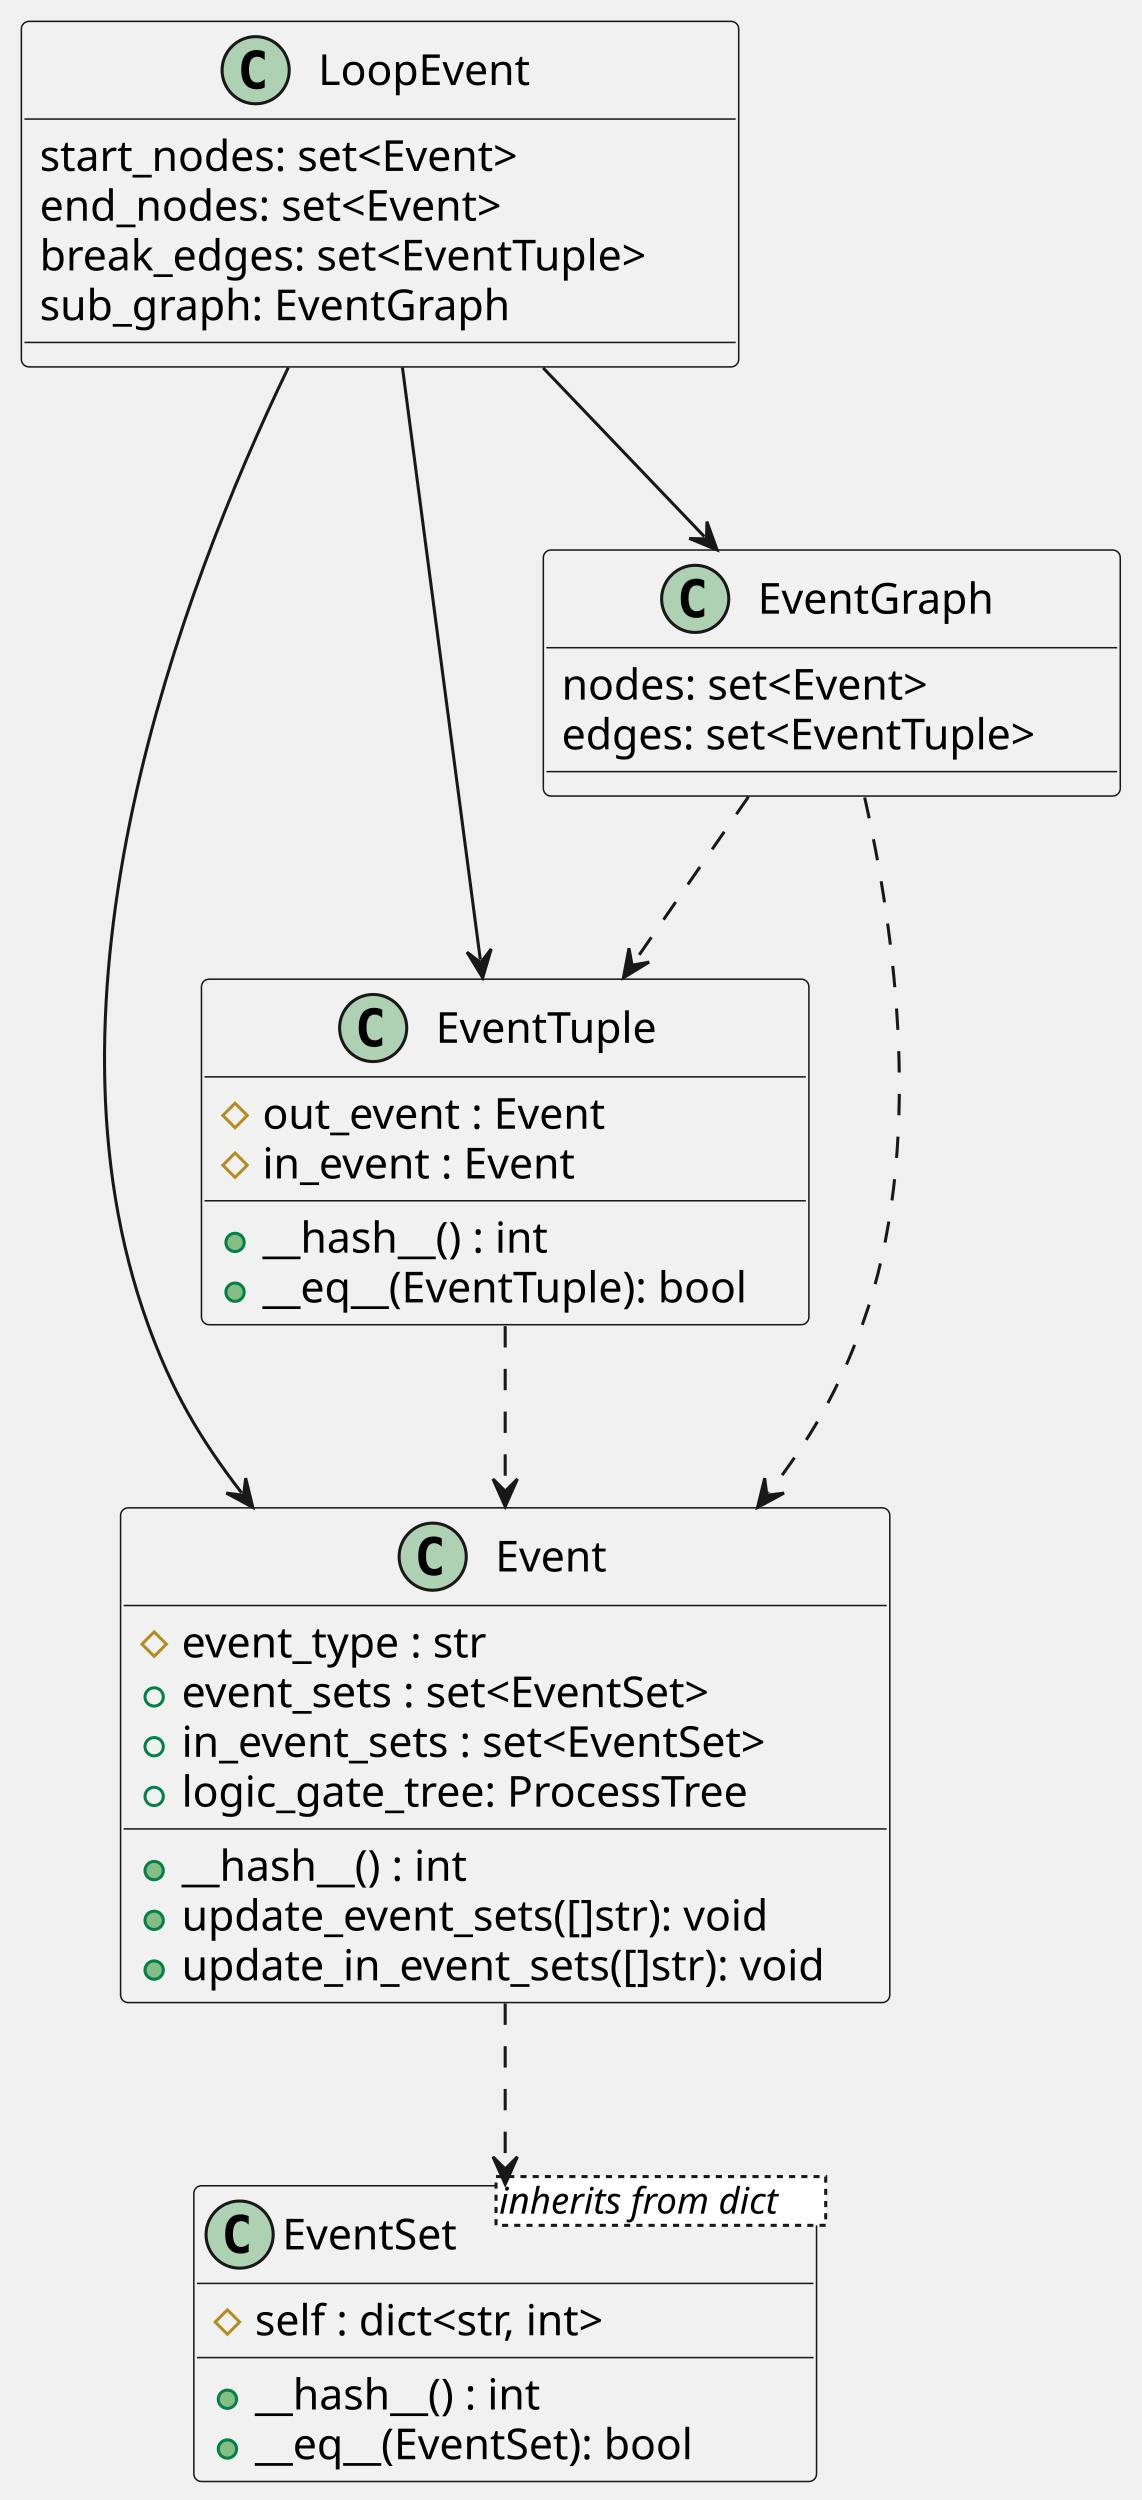
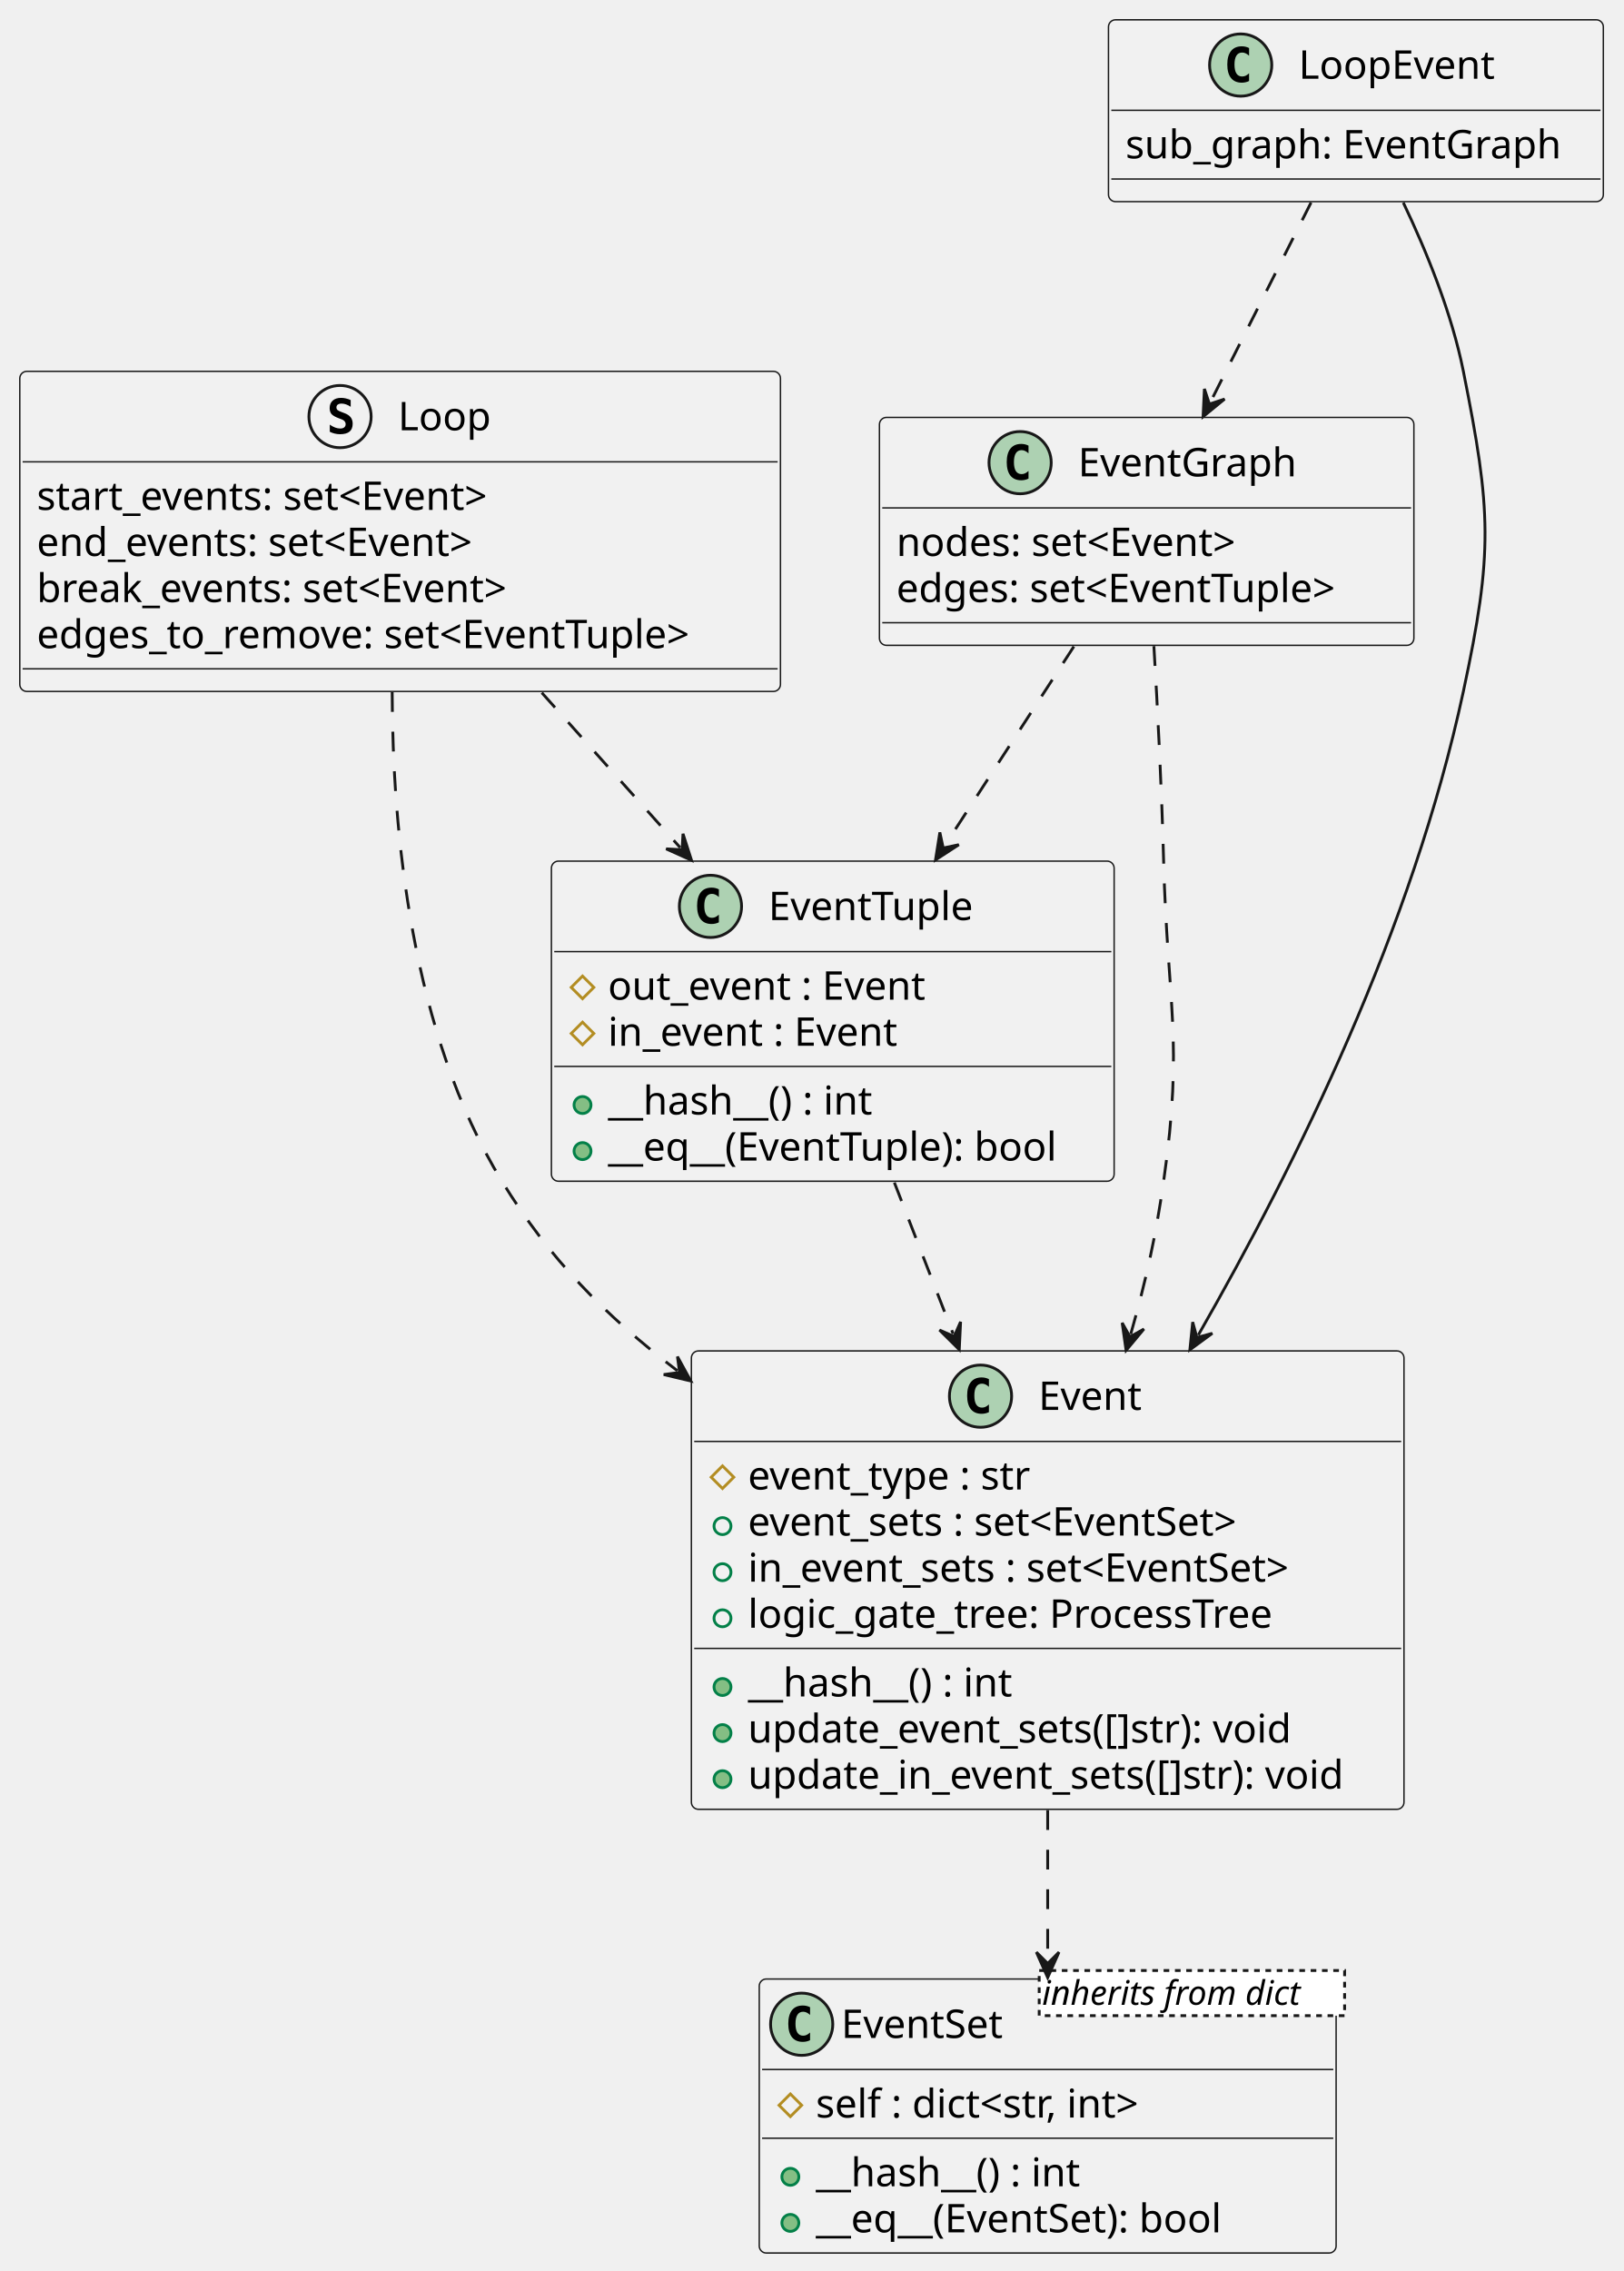
- <svg xmlns="http://www.w3.org/2000/svg" contentStyleType="text/css" height="819px" preserveAspectRatio="none" style="width:374px;height:819px;background:#FFFFFF;" version="1.1" viewBox="0 0 374 819" width="374px" zoomAndPan="magnify">
+ <svg xmlns="http://www.w3.org/2000/svg" contentStyleType="text/css" height="803px" preserveAspectRatio="none" style="width:574px;height:803px;background:#FFFFFF;" version="1.1" viewBox="0 0 574 803" width="574px" zoomAndPan="magnify">
  <defs />
  <g>
    <g id="elem_Event">
-       <rect codeLine="2" fill="#F1F1F1" height="162.078" id="Event" rx="2.5" ry="2.5" style="stroke:#181818;stroke-width:0.5;" width="252" x="39.5" y="493.97" />
-       <ellipse cx="141.75" cy="509.97" fill="#ADD1B2" rx="11" ry="11" style="stroke:#181818;stroke-width:1.0;" />
-       <path d="M144.719,515.611 Q144.141,515.908 143.5,516.048 Q142.859,516.204 142.156,516.204 Q139.656,516.204 138.328,514.564 Q137.016,512.908 137.016,509.783 Q137.016,506.658 138.328,505.001 Q139.656,503.345 142.156,503.345 Q142.859,503.345 143.5,503.501 Q144.156,503.658 144.719,503.954 L144.719,506.673 Q144.094,506.095 143.5,505.829 Q142.906,505.548 142.281,505.548 Q140.938,505.548 140.25,506.626 Q139.562,507.689 139.562,509.783 Q139.562,511.876 140.25,512.954 Q140.938,514.017 142.281,514.017 Q142.906,514.017 143.5,513.751 Q144.094,513.47 144.719,512.892 L144.719,515.611 Z " fill="#000000" />
-       <text fill="#000000" font-family="sans-serif" font-size="14" lengthAdjust="spacing" textLength="39" x="162.25" y="514.817">Event</text>
-       <line style="stroke:#181818;stroke-width:0.5;" x1="40.5" x2="290.5" y1="525.97" y2="525.97" />
-       <polygon fill="none" points="50.5,534.618,54.5,538.618,50.5,542.618,46.5,538.618" style="stroke:#B38D22;stroke-width:1.0;" />
-       <text fill="#000000" font-family="sans-serif" font-size="14" lengthAdjust="spacing" textLength="107" x="59.5" y="542.965">event_type : str</text>
-       <ellipse cx="50.5" cy="555.915" fill="none" rx="3" ry="3" style="stroke:#038048;stroke-width:1.0;" />
-       <text fill="#000000" font-family="sans-serif" font-size="14" lengthAdjust="spacing" textLength="197" x="59.5" y="559.262">event_sets : set&lt;EventSet&gt;</text>
-       <ellipse cx="50.5" cy="572.212" fill="none" rx="3" ry="3" style="stroke:#038048;stroke-width:1.0;" />
-       <text fill="#000000" font-family="sans-serif" font-size="14" lengthAdjust="spacing" textLength="216" x="59.5" y="575.559">in_event_sets : set&lt;EventSet&gt;</text>
-       <ellipse cx="50.5" cy="588.509" fill="none" rx="3" ry="3" style="stroke:#038048;stroke-width:1.0;" />
-       <text fill="#000000" font-family="sans-serif" font-size="14" lengthAdjust="spacing" textLength="202" x="59.5" y="591.856">logic_gate_tree: ProcessTree</text>
-       <line style="stroke:#181818;stroke-width:0.5;" x1="40.5" x2="290.5" y1="599.158" y2="599.158" />
-       <ellipse cx="50.5" cy="612.806" fill="#84BE84" rx="3" ry="3" style="stroke:#038048;stroke-width:1.0;" />
-       <text fill="#000000" font-family="sans-serif" font-size="14" lengthAdjust="spacing" textLength="102" x="59.5" y="616.153">__hash__() : int</text>
-       <ellipse cx="50.5" cy="629.103" fill="#84BE84" rx="3" ry="3" style="stroke:#038048;stroke-width:1.0;" />
-       <text fill="#000000" font-family="sans-serif" font-size="14" lengthAdjust="spacing" textLength="207" x="59.5" y="632.449">update_event_sets([]str): void</text>
-       <ellipse cx="50.5" cy="645.4" fill="#84BE84" rx="3" ry="3" style="stroke:#038048;stroke-width:1.0;" />
-       <text fill="#000000" font-family="sans-serif" font-size="14" lengthAdjust="spacing" textLength="226" x="59.5" y="648.746">update_in_event_sets([]str): void</text>
+       <rect codeLine="2" fill="#F1F1F1" height="162.078" id="Event" rx="2.5" ry="2.5" style="stroke:#181818;stroke-width:0.5;" width="252" x="244.5" y="477.67" />
+       <ellipse cx="346.75" cy="493.67" fill="#ADD1B2" rx="11" ry="11" style="stroke:#181818;stroke-width:1.0;" />
+       <path d="M349.719,499.311 Q349.141,499.608 348.5,499.748 Q347.859,499.904 347.156,499.904 Q344.656,499.904 343.328,498.264 Q342.016,496.608 342.016,493.483 Q342.016,490.358 343.328,488.701 Q344.656,487.045 347.156,487.045 Q347.859,487.045 348.5,487.201 Q349.156,487.358 349.719,487.654 L349.719,490.373 Q349.094,489.795 348.5,489.529 Q347.906,489.248 347.281,489.248 Q345.938,489.248 345.25,490.326 Q344.562,491.389 344.562,493.483 Q344.562,495.576 345.25,496.654 Q345.938,497.717 347.281,497.717 Q347.906,497.717 348.5,497.451 Q349.094,497.17 349.719,496.592 L349.719,499.311 Z " fill="#000000" />
+       <text fill="#000000" font-family="sans-serif" font-size="14" lengthAdjust="spacing" textLength="39" x="367.25" y="498.517">Event</text>
+       <line style="stroke:#181818;stroke-width:0.5;" x1="245.5" x2="495.5" y1="509.67" y2="509.67" />
+       <polygon fill="none" points="255.5,518.318,259.5,522.318,255.5,526.318,251.5,522.318" style="stroke:#B38D22;stroke-width:1.0;" />
+       <text fill="#000000" font-family="sans-serif" font-size="14" lengthAdjust="spacing" textLength="107" x="264.5" y="526.665">event_type : str</text>
+       <ellipse cx="255.5" cy="539.615" fill="none" rx="3" ry="3" style="stroke:#038048;stroke-width:1.0;" />
+       <text fill="#000000" font-family="sans-serif" font-size="14" lengthAdjust="spacing" textLength="197" x="264.5" y="542.962">event_sets : set&lt;EventSet&gt;</text>
+       <ellipse cx="255.5" cy="555.912" fill="none" rx="3" ry="3" style="stroke:#038048;stroke-width:1.0;" />
+       <text fill="#000000" font-family="sans-serif" font-size="14" lengthAdjust="spacing" textLength="216" x="264.5" y="559.259">in_event_sets : set&lt;EventSet&gt;</text>
+       <ellipse cx="255.5" cy="572.209" fill="none" rx="3" ry="3" style="stroke:#038048;stroke-width:1.0;" />
+       <text fill="#000000" font-family="sans-serif" font-size="14" lengthAdjust="spacing" textLength="202" x="264.5" y="575.556">logic_gate_tree: ProcessTree</text>
+       <line style="stroke:#181818;stroke-width:0.5;" x1="245.5" x2="495.5" y1="582.857" y2="582.857" />
+       <ellipse cx="255.5" cy="596.506" fill="#84BE84" rx="3" ry="3" style="stroke:#038048;stroke-width:1.0;" />
+       <text fill="#000000" font-family="sans-serif" font-size="14" lengthAdjust="spacing" textLength="102" x="264.5" y="599.853">__hash__() : int</text>
+       <ellipse cx="255.5" cy="612.803" fill="#84BE84" rx="3" ry="3" style="stroke:#038048;stroke-width:1.0;" />
+       <text fill="#000000" font-family="sans-serif" font-size="14" lengthAdjust="spacing" textLength="207" x="264.5" y="616.149">update_event_sets([]str): void</text>
+       <ellipse cx="255.5" cy="629.1" fill="#84BE84" rx="3" ry="3" style="stroke:#038048;stroke-width:1.0;" />
+       <text fill="#000000" font-family="sans-serif" font-size="14" lengthAdjust="spacing" textLength="226" x="264.5" y="632.446">update_in_event_sets([]str): void</text>
+     </g>
+     <g id="elem_Loop">
+       <rect codeLine="12" fill="#F1F1F1" height="113.188" id="Loop" rx="2.5" ry="2.5" style="stroke:#181818;stroke-width:0.5;" width="269" x="7" y="131.3" />
+       <ellipse cx="120.25" cy="147.3" fill="#F1F1F1" rx="11" ry="11" style="stroke:#181818;stroke-width:1.0;" />
+       <path d="M119.734,147.863 Q117.875,147.159 117.219,146.394 Q116.578,145.613 116.578,144.3 Q116.578,142.613 117.656,141.644 Q118.734,140.675 120.609,140.675 Q121.469,140.675 122.312,140.878 Q123.172,141.066 124.016,141.456 L124.016,143.847 Q123.234,143.284 122.406,143.003 Q121.594,142.706 120.797,142.706 Q119.922,142.706 119.438,143.066 Q118.969,143.425 118.969,144.081 Q118.969,144.597 119.312,144.941 Q119.656,145.269 120.75,145.675 L121.812,146.081 Q123.297,146.628 124,147.534 Q124.719,148.441 124.719,149.816 Q124.719,151.691 123.609,152.613 Q122.5,153.534 120.25,153.534 Q119.328,153.534 118.406,153.316 Q117.484,153.097 116.625,152.675 L116.625,150.144 Q117.594,150.831 118.516,151.175 Q119.438,151.519 120.328,151.519 Q121.234,151.519 121.734,151.113 Q122.234,150.691 122.234,149.956 Q122.234,149.394 121.891,148.988 Q121.562,148.566 120.938,148.316 L119.734,147.863 Z " fill="#000000" />
+       <text fill="#000000" font-family="sans-serif" font-size="14" lengthAdjust="spacing" textLength="34" x="140.75" y="152.147">Loop</text>
+       <line style="stroke:#181818;stroke-width:0.5;" x1="8" x2="275" y1="163.3" y2="163.3" />
+       <text fill="#000000" font-family="sans-serif" font-size="14" lengthAdjust="spacing" textLength="179" x="13" y="180.295">start_events: set&lt;Event&gt;</text>
+       <text fill="#000000" font-family="sans-serif" font-size="14" lengthAdjust="spacing" textLength="175" x="13" y="196.592">end_events: set&lt;Event&gt;</text>
+       <text fill="#000000" font-family="sans-serif" font-size="14" lengthAdjust="spacing" textLength="187" x="13" y="212.889">break_events: set&lt;Event&gt;</text>
+       <text fill="#000000" font-family="sans-serif" font-size="14" lengthAdjust="spacing" textLength="257" x="13" y="229.186">edges_to_remove: set&lt;EventTuple&gt;</text>
+       <line style="stroke:#181818;stroke-width:0.5;" x1="8" x2="275" y1="236.488" y2="236.488" />
    </g>
    <g id="elem_LoopEvent">
-       <rect codeLine="12" fill="#F1F1F1" height="113.188" id="LoopEvent" rx="2.5" ry="2.5" style="stroke:#181818;stroke-width:0.5;" width="235" x="7" y="7" />
-       <ellipse cx="83.75" cy="23" fill="#ADD1B2" rx="11" ry="11" style="stroke:#181818;stroke-width:1.0;" />
-       <path d="M86.719,28.641 Q86.141,28.938 85.5,29.078 Q84.859,29.234 84.156,29.234 Q81.656,29.234 80.328,27.594 Q79.016,25.938 79.016,22.812 Q79.016,19.688 80.328,18.031 Q81.656,16.375 84.156,16.375 Q84.859,16.375 85.5,16.531 Q86.156,16.688 86.719,16.984 L86.719,19.703 Q86.094,19.125 85.5,18.859 Q84.906,18.578 84.281,18.578 Q82.938,18.578 82.25,19.656 Q81.562,20.719 81.562,22.812 Q81.562,24.906 82.25,25.984 Q82.938,27.047 84.281,27.047 Q84.906,27.047 85.5,26.781 Q86.094,26.5 86.719,25.922 L86.719,28.641 Z " fill="#000000" />
-       <text fill="#000000" font-family="sans-serif" font-size="14" lengthAdjust="spacing" textLength="73" x="104.25" y="27.847">LoopEvent</text>
-       <line style="stroke:#181818;stroke-width:0.5;" x1="8" x2="241" y1="39" y2="39" />
-       <text fill="#000000" font-family="sans-serif" font-size="14" lengthAdjust="spacing" textLength="176" x="13" y="55.995">start_nodes: set&lt;Event&gt;</text>
-       <text fill="#000000" font-family="sans-serif" font-size="14" lengthAdjust="spacing" textLength="172" x="13" y="72.292">end_nodes: set&lt;Event&gt;</text>
-       <text fill="#000000" font-family="sans-serif" font-size="14" lengthAdjust="spacing" textLength="223" x="13" y="88.589">break_edges: set&lt;EventTuple&gt;</text>
-       <text fill="#000000" font-family="sans-serif" font-size="14" lengthAdjust="spacing" textLength="163" x="13" y="104.886">sub_graph: EventGraph</text>
-       <line style="stroke:#181818;stroke-width:0.5;" x1="8" x2="241" y1="112.188" y2="112.188" />
+       <rect codeLine="19" fill="#F1F1F1" height="64.297" id="LoopEvent" rx="2.5" ry="2.5" style="stroke:#181818;stroke-width:0.5;" width="175" x="392" y="7" />
+       <ellipse cx="438.75" cy="23" fill="#ADD1B2" rx="11" ry="11" style="stroke:#181818;stroke-width:1.0;" />
+       <path d="M441.719,28.641 Q441.141,28.938 440.5,29.078 Q439.859,29.234 439.156,29.234 Q436.656,29.234 435.328,27.594 Q434.016,25.938 434.016,22.812 Q434.016,19.688 435.328,18.031 Q436.656,16.375 439.156,16.375 Q439.859,16.375 440.5,16.531 Q441.156,16.688 441.719,16.984 L441.719,19.703 Q441.094,19.125 440.5,18.859 Q439.906,18.578 439.281,18.578 Q437.938,18.578 437.25,19.656 Q436.562,20.719 436.562,22.812 Q436.562,24.906 437.25,25.984 Q437.938,27.047 439.281,27.047 Q439.906,27.047 440.5,26.781 Q441.094,26.5 441.719,25.922 L441.719,28.641 Z " fill="#000000" />
+       <text fill="#000000" font-family="sans-serif" font-size="14" lengthAdjust="spacing" textLength="73" x="459.25" y="27.847">LoopEvent</text>
+       <line style="stroke:#181818;stroke-width:0.5;" x1="393" x2="566" y1="39" y2="39" />
+       <text fill="#000000" font-family="sans-serif" font-size="14" lengthAdjust="spacing" textLength="163" x="398" y="55.995">sub_graph: EventGraph</text>
+       <line style="stroke:#181818;stroke-width:0.5;" x1="393" x2="566" y1="63.297" y2="63.297" />
    </g>
    <g id="elem_EventTuple">
-       <rect codeLine="19" fill="#F1F1F1" height="113.188" id="EventTuple" rx="2.5" ry="2.5" style="stroke:#181818;stroke-width:0.5;" width="199" x="66" y="320.78" />
-       <ellipse cx="122.25" cy="336.78" fill="#ADD1B2" rx="11" ry="11" style="stroke:#181818;stroke-width:1.0;" />
-       <path d="M125.219,342.421 Q124.641,342.717 124,342.858 Q123.359,343.014 122.656,343.014 Q120.156,343.014 118.828,341.374 Q117.516,339.717 117.516,336.592 Q117.516,333.467 118.828,331.811 Q120.156,330.155 122.656,330.155 Q123.359,330.155 124,330.311 Q124.656,330.467 125.219,330.764 L125.219,333.483 Q124.594,332.905 124,332.639 Q123.406,332.358 122.781,332.358 Q121.438,332.358 120.75,333.436 Q120.062,334.499 120.062,336.592 Q120.062,338.686 120.75,339.764 Q121.438,340.827 122.781,340.827 Q123.406,340.827 124,340.561 Q124.594,340.28 125.219,339.702 L125.219,342.421 Z " fill="#000000" />
-       <text fill="#000000" font-family="sans-serif" font-size="14" lengthAdjust="spacing" textLength="78" x="142.75" y="341.627">EventTuple</text>
-       <line style="stroke:#181818;stroke-width:0.5;" x1="67" x2="264" y1="352.78" y2="352.78" />
-       <polygon fill="none" points="77,361.428,81,365.428,77,369.428,73,365.428" style="stroke:#B38D22;stroke-width:1.0;" />
-       <text fill="#000000" font-family="sans-serif" font-size="14" lengthAdjust="spacing" textLength="121" x="86" y="369.775">out_event : Event</text>
-       <polygon fill="none" points="77,377.725,81,381.725,77,385.725,73,381.725" style="stroke:#B38D22;stroke-width:1.0;" />
-       <text fill="#000000" font-family="sans-serif" font-size="14" lengthAdjust="spacing" textLength="110" x="86" y="386.072">in_event : Event</text>
-       <line style="stroke:#181818;stroke-width:0.5;" x1="67" x2="264" y1="393.374" y2="393.374" />
-       <ellipse cx="77" cy="407.022" fill="#84BE84" rx="3" ry="3" style="stroke:#038048;stroke-width:1.0;" />
-       <text fill="#000000" font-family="sans-serif" font-size="14" lengthAdjust="spacing" textLength="102" x="86" y="410.369">__hash__() : int</text>
-       <ellipse cx="77" cy="423.319" fill="#84BE84" rx="3" ry="3" style="stroke:#038048;stroke-width:1.0;" />
-       <text fill="#000000" font-family="sans-serif" font-size="14" lengthAdjust="spacing" textLength="173" x="86" y="426.666">__eq__(EventTuple): bool</text>
+       <rect codeLine="23" fill="#F1F1F1" height="113.188" id="EventTuple" rx="2.5" ry="2.5" style="stroke:#181818;stroke-width:0.5;" width="199" x="195" y="304.48" />
+       <ellipse cx="251.25" cy="320.48" fill="#ADD1B2" rx="11" ry="11" style="stroke:#181818;stroke-width:1.0;" />
+       <path d="M254.219,326.121 Q253.641,326.418 253,326.558 Q252.359,326.714 251.656,326.714 Q249.156,326.714 247.828,325.074 Q246.516,323.418 246.516,320.293 Q246.516,317.168 247.828,315.511 Q249.156,313.855 251.656,313.855 Q252.359,313.855 253,314.011 Q253.656,314.168 254.219,314.464 L254.219,317.183 Q253.594,316.605 253,316.339 Q252.406,316.058 251.781,316.058 Q250.438,316.058 249.75,317.136 Q249.062,318.199 249.062,320.293 Q249.062,322.386 249.75,323.464 Q250.438,324.527 251.781,324.527 Q252.406,324.527 253,324.261 Q253.594,323.98 254.219,323.402 L254.219,326.121 Z " fill="#000000" />
+       <text fill="#000000" font-family="sans-serif" font-size="14" lengthAdjust="spacing" textLength="78" x="271.75" y="325.327">EventTuple</text>
+       <line style="stroke:#181818;stroke-width:0.5;" x1="196" x2="393" y1="336.48" y2="336.48" />
+       <polygon fill="none" points="206,345.128,210,349.128,206,353.128,202,349.128" style="stroke:#B38D22;stroke-width:1.0;" />
+       <text fill="#000000" font-family="sans-serif" font-size="14" lengthAdjust="spacing" textLength="121" x="215" y="353.475">out_event : Event</text>
+       <polygon fill="none" points="206,361.425,210,365.425,206,369.425,202,365.425" style="stroke:#B38D22;stroke-width:1.0;" />
+       <text fill="#000000" font-family="sans-serif" font-size="14" lengthAdjust="spacing" textLength="110" x="215" y="369.772">in_event : Event</text>
+       <line style="stroke:#181818;stroke-width:0.5;" x1="196" x2="393" y1="377.074" y2="377.074" />
+       <ellipse cx="206" cy="390.722" fill="#84BE84" rx="3" ry="3" style="stroke:#038048;stroke-width:1.0;" />
+       <text fill="#000000" font-family="sans-serif" font-size="14" lengthAdjust="spacing" textLength="102" x="215" y="394.069">__hash__() : int</text>
+       <ellipse cx="206" cy="407.019" fill="#84BE84" rx="3" ry="3" style="stroke:#038048;stroke-width:1.0;" />
+       <text fill="#000000" font-family="sans-serif" font-size="14" lengthAdjust="spacing" textLength="173" x="215" y="410.366">__eq__(EventTuple): bool</text>
    </g>
    <g id="elem_EventSet">
-       <rect codeLine="27" fill="#F1F1F1" height="96.891" id="EventSet" rx="2.5" ry="2.5" style="stroke:#181818;stroke-width:0.5;" width="204" x="63.5" y="716.05" />
-       <ellipse cx="78.5" cy="732.05" fill="#ADD1B2" rx="11" ry="11" style="stroke:#181818;stroke-width:1.0;" />
-       <path d="M81.469,737.691 Q80.891,737.987 80.25,738.128 Q79.609,738.284 78.906,738.284 Q76.406,738.284 75.078,736.644 Q73.766,734.987 73.766,731.862 Q73.766,728.737 75.078,727.081 Q76.406,725.425 78.906,725.425 Q79.609,725.425 80.25,725.581 Q80.906,725.737 81.469,726.034 L81.469,728.753 Q80.844,728.175 80.25,727.909 Q79.656,727.628 79.031,727.628 Q77.688,727.628 77,728.706 Q76.312,729.769 76.312,731.862 Q76.312,733.956 77,735.034 Q77.688,736.097 79.031,736.097 Q79.656,736.097 80.25,735.831 Q80.844,735.55 81.469,734.972 L81.469,737.691 Z " fill="#000000" />
-       <text fill="#000000" font-family="sans-serif" font-size="14" lengthAdjust="spacing" textLength="62" x="92.5" y="736.897">EventSet</text>
-       <rect fill="#FFFFFF" height="15.969" style="stroke:#181818;stroke-width:1.0;stroke-dasharray:2.0,2.0;" width="108" x="162.5" y="713.05" />
-       <text fill="#000000" font-family="sans-serif" font-size="12" font-style="italic" lengthAdjust="spacing" textLength="106" x="163.5" y="725.189">inherits from dict</text>
-       <line style="stroke:#181818;stroke-width:0.5;" x1="64.5" x2="266.5" y1="748.05" y2="748.05" />
-       <polygon fill="none" points="74.5,756.698,78.5,760.698,74.5,764.698,70.5,760.698" style="stroke:#B38D22;stroke-width:1.0;" />
-       <text fill="#000000" font-family="sans-serif" font-size="14" lengthAdjust="spacing" textLength="129" x="83.5" y="765.045">self : dict&lt;str, int&gt;</text>
-       <line style="stroke:#181818;stroke-width:0.5;" x1="64.5" x2="266.5" y1="772.347" y2="772.347" />
-       <ellipse cx="74.5" cy="785.995" fill="#84BE84" rx="3" ry="3" style="stroke:#038048;stroke-width:1.0;" />
-       <text fill="#000000" font-family="sans-serif" font-size="14" lengthAdjust="spacing" textLength="102" x="83.5" y="789.342">__hash__() : int</text>
-       <ellipse cx="74.5" cy="802.292" fill="#84BE84" rx="3" ry="3" style="stroke:#038048;stroke-width:1.0;" />
-       <text fill="#000000" font-family="sans-serif" font-size="14" lengthAdjust="spacing" textLength="157" x="83.5" y="805.639">__eq__(EventSet): bool</text>
+       <rect codeLine="31" fill="#F1F1F1" height="96.891" id="EventSet" rx="2.5" ry="2.5" style="stroke:#181818;stroke-width:0.5;" width="204" x="268.5" y="699.75" />
+       <ellipse cx="283.5" cy="715.75" fill="#ADD1B2" rx="11" ry="11" style="stroke:#181818;stroke-width:1.0;" />
+       <path d="M286.469,721.391 Q285.891,721.688 285.25,721.828 Q284.609,721.984 283.906,721.984 Q281.406,721.984 280.078,720.344 Q278.766,718.688 278.766,715.562 Q278.766,712.438 280.078,710.781 Q281.406,709.125 283.906,709.125 Q284.609,709.125 285.25,709.281 Q285.906,709.438 286.469,709.734 L286.469,712.453 Q285.844,711.875 285.25,711.609 Q284.656,711.328 284.031,711.328 Q282.688,711.328 282,712.406 Q281.312,713.469 281.312,715.562 Q281.312,717.656 282,718.734 Q282.688,719.797 284.031,719.797 Q284.656,719.797 285.25,719.531 Q285.844,719.25 286.469,718.672 L286.469,721.391 Z " fill="#000000" />
+       <text fill="#000000" font-family="sans-serif" font-size="14" lengthAdjust="spacing" textLength="62" x="297.5" y="720.597">EventSet</text>
+       <rect fill="#FFFFFF" height="15.969" style="stroke:#181818;stroke-width:1.0;stroke-dasharray:2.0,2.0;" width="108" x="367.5" y="696.75" />
+       <text fill="#000000" font-family="sans-serif" font-size="12" font-style="italic" lengthAdjust="spacing" textLength="106" x="368.5" y="708.889">inherits from dict</text>
+       <line style="stroke:#181818;stroke-width:0.5;" x1="269.5" x2="471.5" y1="731.75" y2="731.75" />
+       <polygon fill="none" points="279.5,740.398,283.5,744.398,279.5,748.398,275.5,744.398" style="stroke:#B38D22;stroke-width:1.0;" />
+       <text fill="#000000" font-family="sans-serif" font-size="14" lengthAdjust="spacing" textLength="129" x="288.5" y="748.745">self : dict&lt;str, int&gt;</text>
+       <line style="stroke:#181818;stroke-width:0.5;" x1="269.5" x2="471.5" y1="756.047" y2="756.047" />
+       <ellipse cx="279.5" cy="769.695" fill="#84BE84" rx="3" ry="3" style="stroke:#038048;stroke-width:1.0;" />
+       <text fill="#000000" font-family="sans-serif" font-size="14" lengthAdjust="spacing" textLength="102" x="288.5" y="773.042">__hash__() : int</text>
+       <ellipse cx="279.5" cy="785.992" fill="#84BE84" rx="3" ry="3" style="stroke:#038048;stroke-width:1.0;" />
+       <text fill="#000000" font-family="sans-serif" font-size="14" lengthAdjust="spacing" textLength="157" x="288.5" y="789.339">__eq__(EventSet): bool</text>
    </g>
    <g id="elem_EventGraph">
-       <rect codeLine="33" fill="#F1F1F1" height="80.594" id="EventGraph" rx="2.5" ry="2.5" style="stroke:#181818;stroke-width:0.5;" width="189" x="178" y="180.19" />
-       <ellipse cx="227.75" cy="196.19" fill="#ADD1B2" rx="11" ry="11" style="stroke:#181818;stroke-width:1.0;" />
-       <path d="M230.719,201.831 Q230.141,202.127 229.5,202.268 Q228.859,202.424 228.156,202.424 Q225.656,202.424 224.328,200.784 Q223.016,199.127 223.016,196.002 Q223.016,192.877 224.328,191.221 Q225.656,189.565 228.156,189.565 Q228.859,189.565 229.5,189.721 Q230.156,189.877 230.719,190.174 L230.719,192.893 Q230.094,192.315 229.5,192.049 Q228.906,191.768 228.281,191.768 Q226.938,191.768 226.25,192.846 Q225.562,193.909 225.562,196.002 Q225.562,198.096 226.25,199.174 Q226.938,200.237 228.281,200.237 Q228.906,200.237 229.5,199.971 Q230.094,199.69 230.719,199.112 L230.719,201.831 Z " fill="#000000" />
-       <text fill="#000000" font-family="sans-serif" font-size="14" lengthAdjust="spacing" textLength="81" x="248.25" y="201.037">EventGraph</text>
-       <line style="stroke:#181818;stroke-width:0.5;" x1="179" x2="366" y1="212.19" y2="212.19" />
-       <text fill="#000000" font-family="sans-serif" font-size="14" lengthAdjust="spacing" textLength="138" x="184" y="229.185">nodes: set&lt;Event&gt;</text>
-       <text fill="#000000" font-family="sans-serif" font-size="14" lengthAdjust="spacing" textLength="177" x="184" y="245.482">edges: set&lt;EventTuple&gt;</text>
-       <line style="stroke:#181818;stroke-width:0.5;" x1="179" x2="366" y1="252.784" y2="252.784" />
+       <rect codeLine="37" fill="#F1F1F1" height="80.594" id="EventGraph" rx="2.5" ry="2.5" style="stroke:#181818;stroke-width:0.5;" width="189" x="311" y="147.59" />
+       <ellipse cx="360.75" cy="163.59" fill="#ADD1B2" rx="11" ry="11" style="stroke:#181818;stroke-width:1.0;" />
+       <path d="M363.719,169.231 Q363.141,169.528 362.5,169.668 Q361.859,169.824 361.156,169.824 Q358.656,169.824 357.328,168.184 Q356.016,166.528 356.016,163.403 Q356.016,160.278 357.328,158.621 Q358.656,156.965 361.156,156.965 Q361.859,156.965 362.5,157.121 Q363.156,157.278 363.719,157.574 L363.719,160.293 Q363.094,159.715 362.5,159.449 Q361.906,159.168 361.281,159.168 Q359.938,159.168 359.25,160.246 Q358.562,161.309 358.562,163.403 Q358.562,165.496 359.25,166.574 Q359.938,167.637 361.281,167.637 Q361.906,167.637 362.5,167.371 Q363.094,167.09 363.719,166.512 L363.719,169.231 Z " fill="#000000" />
+       <text fill="#000000" font-family="sans-serif" font-size="14" lengthAdjust="spacing" textLength="81" x="381.25" y="168.437">EventGraph</text>
+       <line style="stroke:#181818;stroke-width:0.5;" x1="312" x2="499" y1="179.59" y2="179.59" />
+       <text fill="#000000" font-family="sans-serif" font-size="14" lengthAdjust="spacing" textLength="138" x="317" y="196.585">nodes: set&lt;Event&gt;</text>
+       <text fill="#000000" font-family="sans-serif" font-size="14" lengthAdjust="spacing" textLength="177" x="317" y="212.882">edges: set&lt;EventTuple&gt;</text>
+       <line style="stroke:#181818;stroke-width:0.5;" x1="312" x2="499" y1="220.184" y2="220.184" />
    </g>
    <g id="link_Event_EventSet">
-       <path codeLine="39" d="M165.5,656.34 C165.5,676.51 165.5,691.53 165.5,709.56 " fill="none" id="Event-to-EventSet" style="stroke:#181818;stroke-width:1.0;stroke-dasharray:7.0,7.0;" />
-       <polygon fill="#181818" points="165.5,715.56,169.5,706.56,165.5,710.56,161.5,706.56,165.5,715.56" style="stroke:#181818;stroke-width:1.0;" />
+       <path codeLine="43" d="M370.5,640.04 C370.5,660.21 370.5,675.23 370.5,693.26 " fill="none" id="Event-to-EventSet" style="stroke:#181818;stroke-width:1.0;stroke-dasharray:7.0,7.0;" />
+       <polygon fill="#181818" points="370.5,699.26,374.5,690.26,370.5,694.26,366.5,690.26,370.5,699.26" style="stroke:#181818;stroke-width:1.0;" />
    </g>
    <g id="link_EventGraph_Event">
-       <path codeLine="40" d="M283.27,261.23 C293.12,304.98 303.28,376.69 282.5,433.97 C274.78,455.27 265.904,470.839 251.844,489.069 " fill="none" id="EventGraph-to-Event" style="stroke:#181818;stroke-width:1.0;stroke-dasharray:7.0,7.0;" />
-       <polygon fill="#181818" points="248.18,493.82,256.844,489.136,251.234,489.861,250.509,484.25,248.18,493.82" style="stroke:#181818;stroke-width:1.0;" />
+       <path codeLine="44" d="M408.06,228.46 C409.38,250.77 410.84,279.17 411.5,304.48 C412.8,354.77 418.64,367.87 411.5,417.67 C408.68,437.36 405.37,452.369 399.87,471.719 " fill="none" id="EventGraph-to-Event" style="stroke:#181818;stroke-width:1.0;stroke-dasharray:7.0,7.0;" />
+       <polygon fill="#181818" points="398.23,477.49,404.538,469.926,399.597,472.68,396.843,467.739,398.23,477.49" style="stroke:#181818;stroke-width:1.0;" />
    </g>
    <g id="link_EventGraph_EventTuple">
-       <path codeLine="41" d="M245.22,260.97 C232.78,278.99 221.231,295.704 207.641,315.374 " fill="none" id="EventGraph-to-EventTuple" style="stroke:#181818;stroke-width:1.0;stroke-dasharray:7.0,7.0;" />
-       <polygon fill="#181818" points="204.23,320.31,212.637,315.179,207.072,316.196,206.055,310.632,204.23,320.31" style="stroke:#181818;stroke-width:1.0;" />
+       <path codeLine="45" d="M379.76,228.59 C365.22,251.02 350.074,274.365 334.094,299.015 " fill="none" id="EventGraph-to-EventTuple" style="stroke:#181818;stroke-width:1.0;stroke-dasharray:7.0,7.0;" />
+       <polygon fill="#181818" points="330.83,304.05,339.082,298.674,333.55,299.854,332.369,294.322,330.83,304.05" style="stroke:#181818;stroke-width:1.0;" />
    </g>
    <g id="link_EventTuple_Event">
-       <path codeLine="42" d="M165.5,434.44 C165.5,452.84 165.5,467.67 165.5,487.52 " fill="none" id="EventTuple-to-Event" style="stroke:#181818;stroke-width:1.0;stroke-dasharray:7.0,7.0;" />
-       <polygon fill="#181818" points="165.5,493.52,169.5,484.52,165.5,488.52,161.5,484.52,165.5,493.52" style="stroke:#181818;stroke-width:1.0;" />
+       <path codeLine="46" d="M316.28,418.14 C323.43,436.54 329.348,451.777 337.058,471.627 " fill="none" id="EventTuple-to-Event" style="stroke:#181818;stroke-width:1.0;stroke-dasharray:7.0,7.0;" />
+       <polygon fill="#181818" points="339.23,477.22,339.7,467.382,337.42,472.559,332.243,470.279,339.23,477.22" style="stroke:#181818;stroke-width:1.0;" />
    </g>
    <g id="link_LoopEvent_Event">
-       <path codeLine="43" d="M94.45,120.42 C59.01,193.96 9.54,326.57 48.5,433.97 C56.22,455.27 65.096,470.839 79.156,489.069 " fill="none" id="LoopEvent-to-Event" style="stroke:#181818;stroke-width:1.0;" />
-       <polygon fill="#181818" points="82.82,493.82,80.491,484.25,79.766,489.861,74.156,489.136,82.82,493.82" style="stroke:#181818;stroke-width:1.0;" />
+       <path codeLine="47" d="M496.26,71.65 C504.43,88.77 513.36,110.62 517.5,131.3 C527.37,180.62 528.06,195.3 517.5,244.48 C499.49,328.32 458.843,410.844 423.763,472.064 " fill="none" id="LoopEvent-to-Event" style="stroke:#181818;stroke-width:1.0;" />
+       <polygon fill="#181818" points="420.78,477.27,428.725,471.45,423.266,472.932,421.784,467.472,420.78,477.27" style="stroke:#181818;stroke-width:1.0;" />
    </g>
-     <g id="link_LoopEvent_EventTuple">
-       <path codeLine="44" d="M131.83,120.34 C139.26,176.82 149.908,257.791 157.348,314.381 " fill="none" id="LoopEvent-to-EventTuple" style="stroke:#181818;stroke-width:1.0;" />
-       <polygon fill="#181818" points="158.13,320.33,160.923,310.885,157.478,315.373,152.991,311.928,158.13,320.33" style="stroke:#181818;stroke-width:1.0;" />
+     <g id="link_Loop_EventTuple">
+       <path codeLine="48" d="M191.6,244.94 C208.59,263.96 223.572,280.716 240.552,299.716 " fill="none" id="Loop-to-EventTuple" style="stroke:#181818;stroke-width:1.0;stroke-dasharray:7.0,7.0;" />
+       <polygon fill="#181818" points="244.55,304.19,241.535,294.814,241.218,300.462,235.57,300.145,244.55,304.19" style="stroke:#181818;stroke-width:1.0;" />
+     </g>
+     <g id="link_Loop_Event">
+       <path codeLine="49" d="M138.69,244.72 C138.78,293.74 145.37,365.21 177.5,417.67 C194.26,445.03 213.791,465.019 239.531,484.669 " fill="none" id="Loop-to-Event" style="stroke:#181818;stroke-width:1.0;stroke-dasharray:7.0,7.0;" />
+       <polygon fill="#181818" points="244.3,488.31,239.573,479.669,240.326,485.276,234.719,486.028,244.3,488.31" style="stroke:#181818;stroke-width:1.0;" />
    </g>
    <g id="link_LoopEvent_EventGraph">
-       <path codeLine="45" d="M177.93,120.52 C196.81,140.27 213.486,157.721 230.766,175.811 " fill="none" id="LoopEvent-to-EventGraph" style="stroke:#181818;stroke-width:1.0;" />
-       <polygon fill="#181818" points="234.91,180.15,231.586,170.879,231.456,176.534,225.801,176.405,234.91,180.15" style="stroke:#181818;stroke-width:1.0;" />
+       <path codeLine="50" d="M463.63,71.63 C452.46,93.78 440.12,118.222 428.149,141.982 " fill="none" id="LoopEvent-to-EventGraph" style="stroke:#181818;stroke-width:1.0;stroke-dasharray:7.0,7.0;" />
+       <polygon fill="#181818" points="425.45,147.34,433.072,141.102,427.7,142.875,425.927,137.503,425.45,147.34" style="stroke:#181818;stroke-width:1.0;" />
    </g>
  </g>
</svg>
